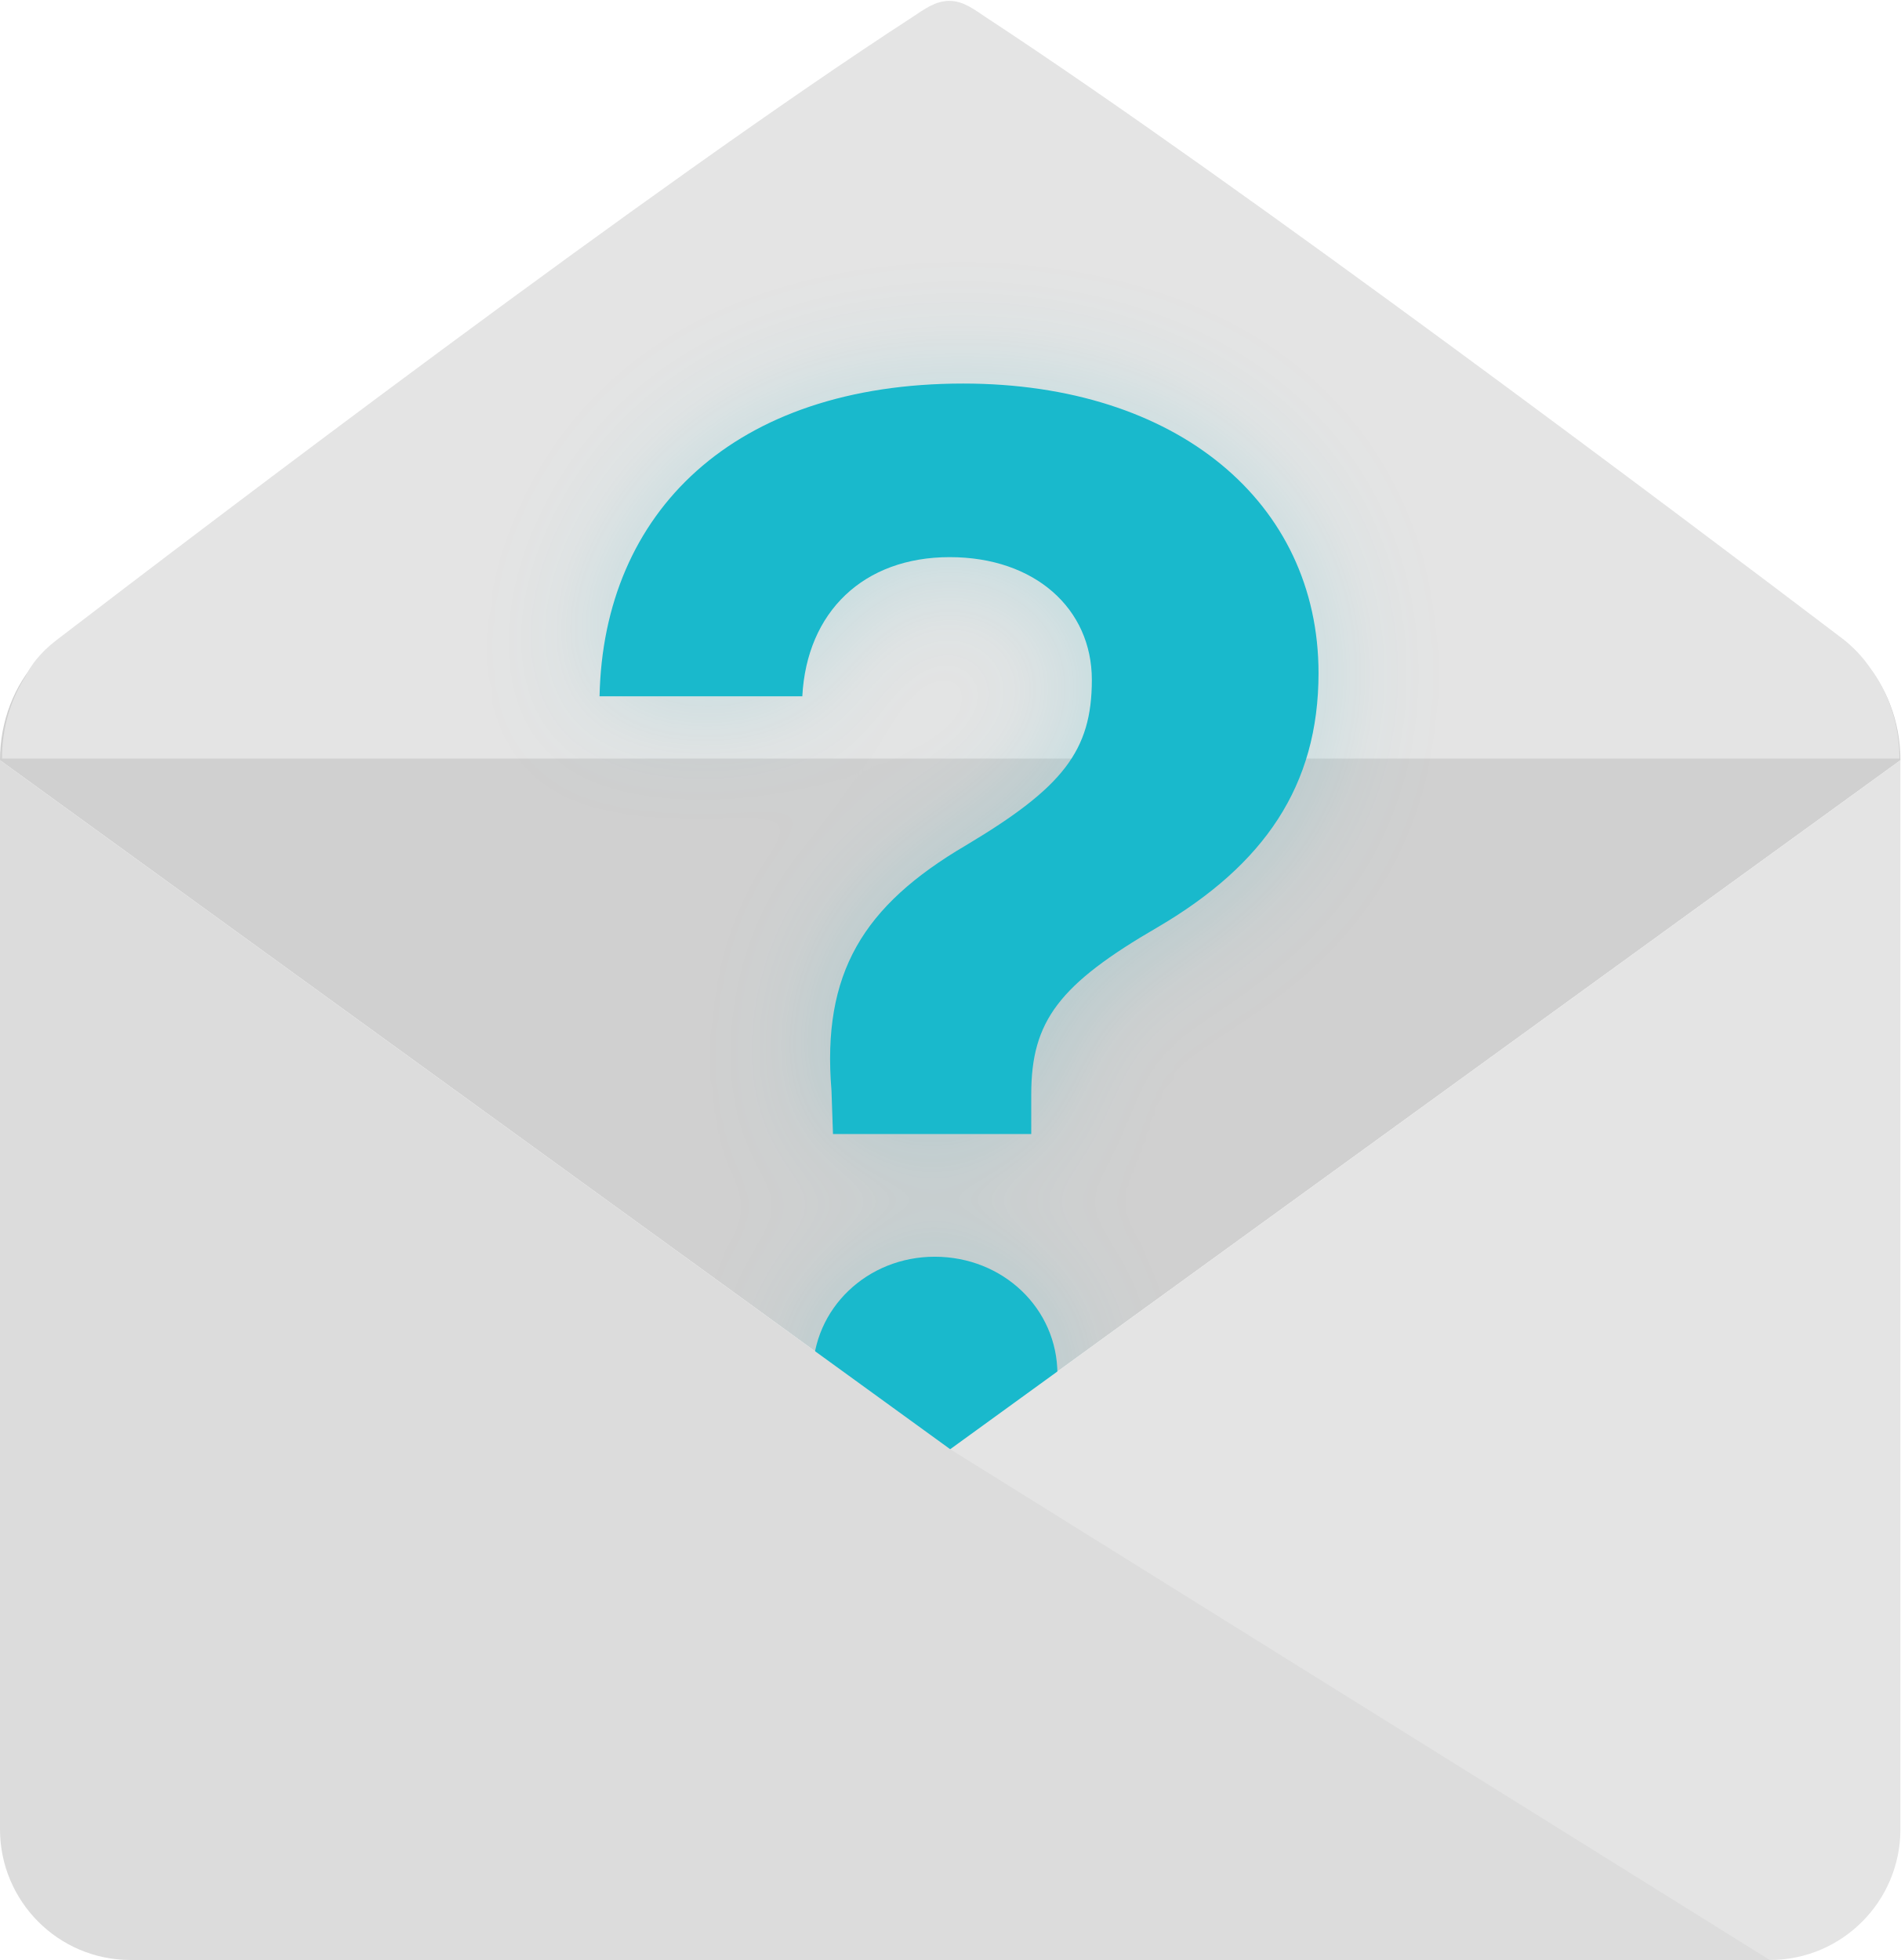
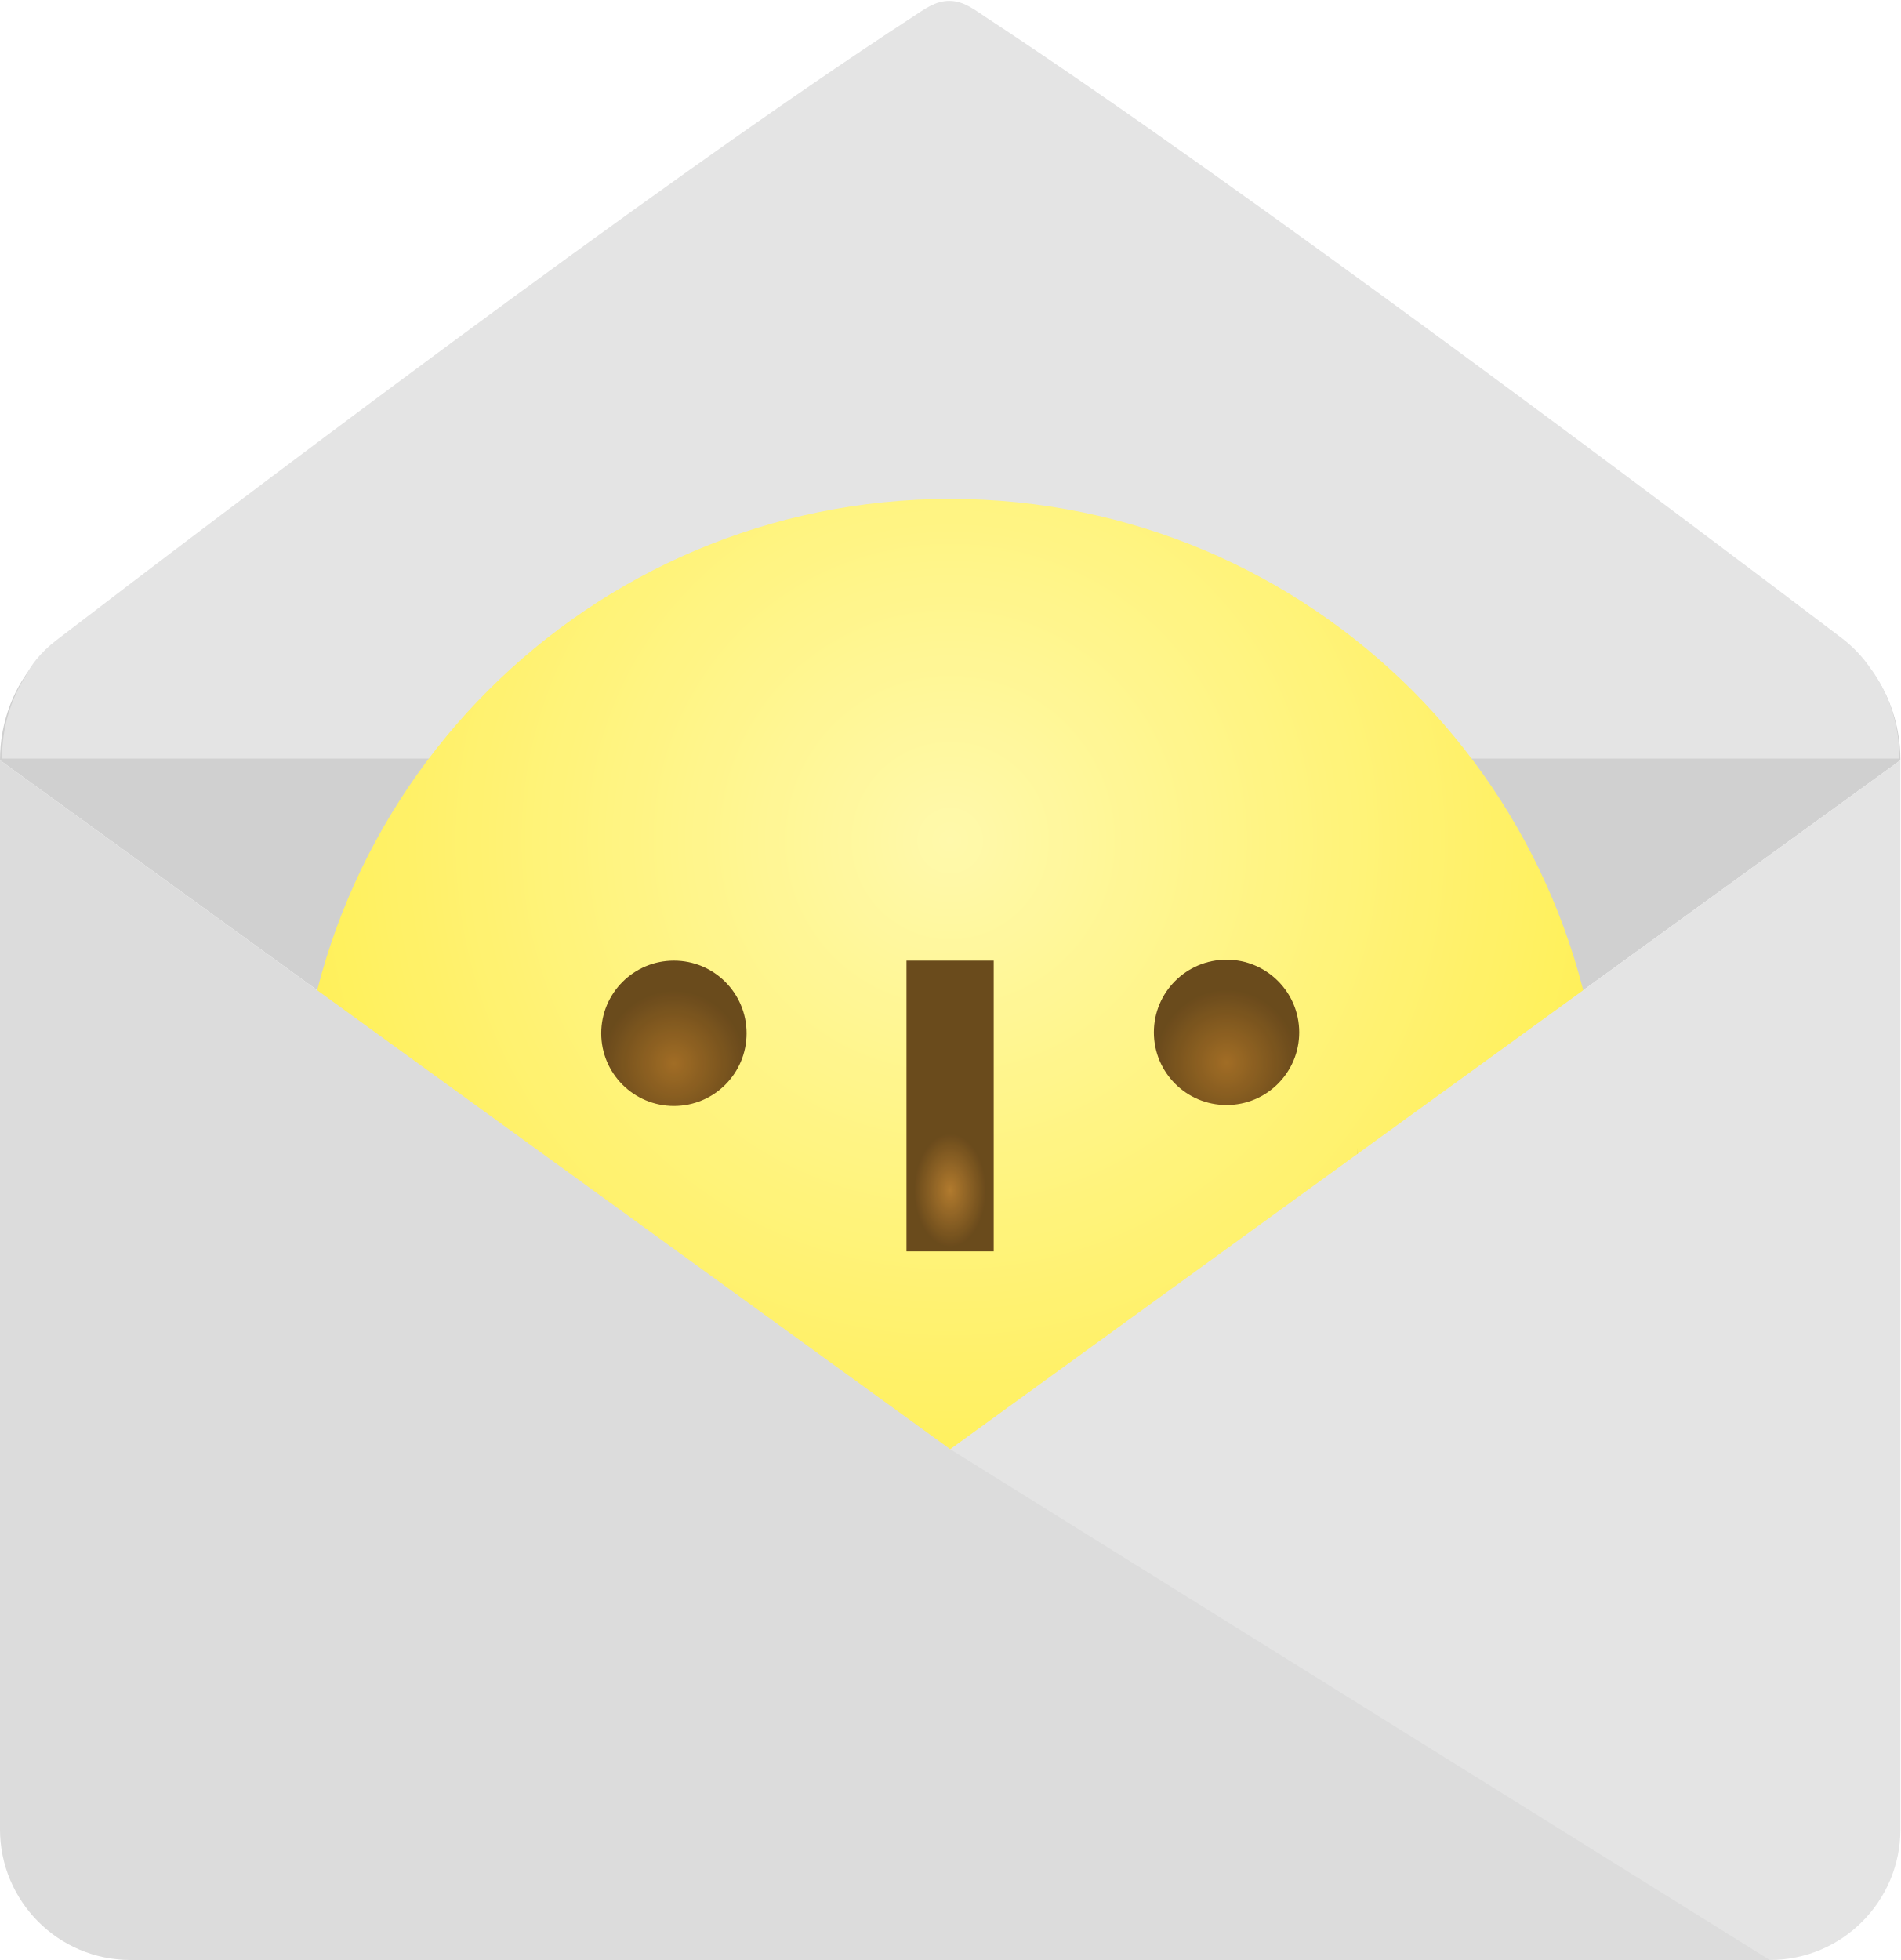
- <svg xmlns="http://www.w3.org/2000/svg" xmlns:xlink="http://www.w3.org/1999/xlink" width="160" height="165" viewBox="0 0 160 165">
+ <svg xmlns="http://www.w3.org/2000/svg" width="160" height="165" viewBox="0 0 160 165">
  <defs>
-     <path id="b" d="M50.478 58.618h17.07c.378-7.118 5.165-11.716 12.409-11.716 7.18 0 11.968 4.347 11.968 10.33 0 5.984-2.457 9.07-10.582 13.92-8.693 5.103-12.157 10.772-11.338 20.661l.126 3.653h16.692v-3.338c0-6.173 2.33-9.26 10.708-14.11 8.88-5.227 13.479-11.841 13.479-21.352 0-14.362-11.905-24.377-29.92-24.377-19.337 0-30.297 10.834-30.612 26.33zm28.219 66.957c5.732 0 10.33-4.346 10.33-9.89 0-5.542-4.598-9.889-10.33-9.889-5.669 0-10.267 4.347-10.267 9.89s4.598 9.889 10.267 9.889z" />
-     <filter id="a" width="149.6%" height="132.2%" x="-24.8%" y="-16.1%" filterUnits="objectBoundingBox">
-       <feOffset in="SourceAlpha" result="shadowOffsetOuter1" />
-       <feGaussianBlur in="shadowOffsetOuter1" result="shadowBlurOuter1" stdDeviation="5" />
-       <feColorMatrix in="shadowBlurOuter1" values="0 0 0 0 0 0 0 0 0 0.694 0 0 0 0 0.78 0 0 0 0.2 0" />
-     </filter>
+     <radialGradient id="a" cy="26.346%" r="65.081%" fx="50%" fy="26.346%">
+       <stop offset="0%" stop-color="#FFF8A2" />
+       <stop offset="100%" stop-color="#FFEB2C" />
+     </radialGradient>
+     <linearGradient id="b" x1="40.154%" x2="48.956%" y1="40.619%" y2="49.355%">
+       <stop offset="0%" stop-color="#F3E457" />
+       <stop offset="45.332%" stop-color="#EEDF55" />
+       <stop offset="100%" stop-color="#DBC714" />
+     </linearGradient>
+     <radialGradient id="c" cy="79.006%" r="64.682%" fx="50%" fy="79.006%" gradientTransform="matrix(0 -.3 .63366 0 0 .94)">
+       <stop offset="0%" stop-color="#A96C17" />
+       <stop offset="100%" stop-color="#5A3703" />
+     </radialGradient>
+     <radialGradient id="d" cy="70.749%" fx="50%" fy="70.749%" gradientTransform="matrix(0 -1 .97677 0 -.191 1.207)">
+       <stop offset="0%" stop-color="#975D0D" />
+       <stop offset="100%" stop-color="#5A3703" />
+     </radialGradient>
+     <radialGradient id="e" cy="100%" r="36.68%" fx="50%" fy="100%" gradientTransform="matrix(0 -1 1.9947 0 -1.495 1.5)">
+       <stop offset="0%" stop-color="#B06F14" />
+       <stop offset="100%" stop-color="#5A3703" />
+     </radialGradient>
+     <linearGradient id="f" x1="30.02%" x2="51.735%" y1="28.345%" y2="49.41%">
+       <stop offset="0%" stop-color="#F7E74D" />
+       <stop offset="100%" stop-color="#E4D118" />
+     </linearGradient>
  </defs>
  <g fill="none" fill-rule="evenodd" opacity=".9">
    <path fill="#CBCBCB" fill-rule="nonzero" d="M11 52h138c6.11 0 11 5.355 11 12l-80 58L0 64c0-6.645 4.89-12 11-12z" />
    <path fill="#E1E1E1" fill-rule="nonzero" d="M79.939.075c-1.203-.007-2.12.713-3.128 1.368C55.133 15.52 17.715 43.958 4.749 53.892c-1.422 1.09-2.186 2.19-2.595 3.03C.903 58.88.169 61.27.169 63.857h159.75c0-2.902-.924-5.557-2.465-7.633a10.99 10.99 0 0 0-2.365-2.487c-13.234-10.042-50.52-38.127-72.04-52.256C82.043.821 81.143.082 79.94.075z" />
-     <use fill="#000" filter="url(#a)" xlink:href="#b" />
-     <use fill="#00B1C7" xlink:href="#b" />
+     <g transform="translate(25 42)">
+       <circle cx="55" cy="55" r="55" fill="url(#a)" />
+       <path fill="url(#b)" d="M110 55l-55 55c0-30.376 24.624-55 55-55z" transform="rotate(180 82.5 82.5)" />
+       <circle cx="55" cy="55" r="55" />
+       <g transform="translate(20.625 38.672)">
+         <path fill="url(#c)" d="M30.694.196h7.343v24.477h-7.343z" />
+         <circle cx="11.113" cy="6.315" r="6.119" fill="url(#d)" />
+         <circle cx="57.641" cy="6.236" r="6.119" fill="url(#d)" />
+         <path fill="url(#e)" fill-rule="nonzero" d="M1.604 26.802h65.524C62.824 40.809 49.784 50.99 34.366 50.99S5.908 40.809 1.604 26.801zm-1.506-9.96a35.006 35.006 0 0 1 0-.238v.238zm68.527-.915a34.932 34.932 0 0 1 0 1.592v-1.592zM8.5 26.802c4.034 10.344 14.094 17.674 25.866 17.674s21.832-7.33 25.866-17.674H8.5z" />
+       </g>
+       <path fill="url(#f)" d="M110 55l-55 55c0-30.376 24.624-55 55-55z" />
+     </g>
    <path fill="#E1E1E1" fill-rule="nonzero" d="M160 64v90c0 6.037-4.889 11-11 11H11l69-43 80-58z" />
    <path fill="#D8D8D8" fill-rule="nonzero" d="M0 64v90c0 6.037 4.889 11 11 11h138l-69-43L0 64z" />
  </g>
</svg>
